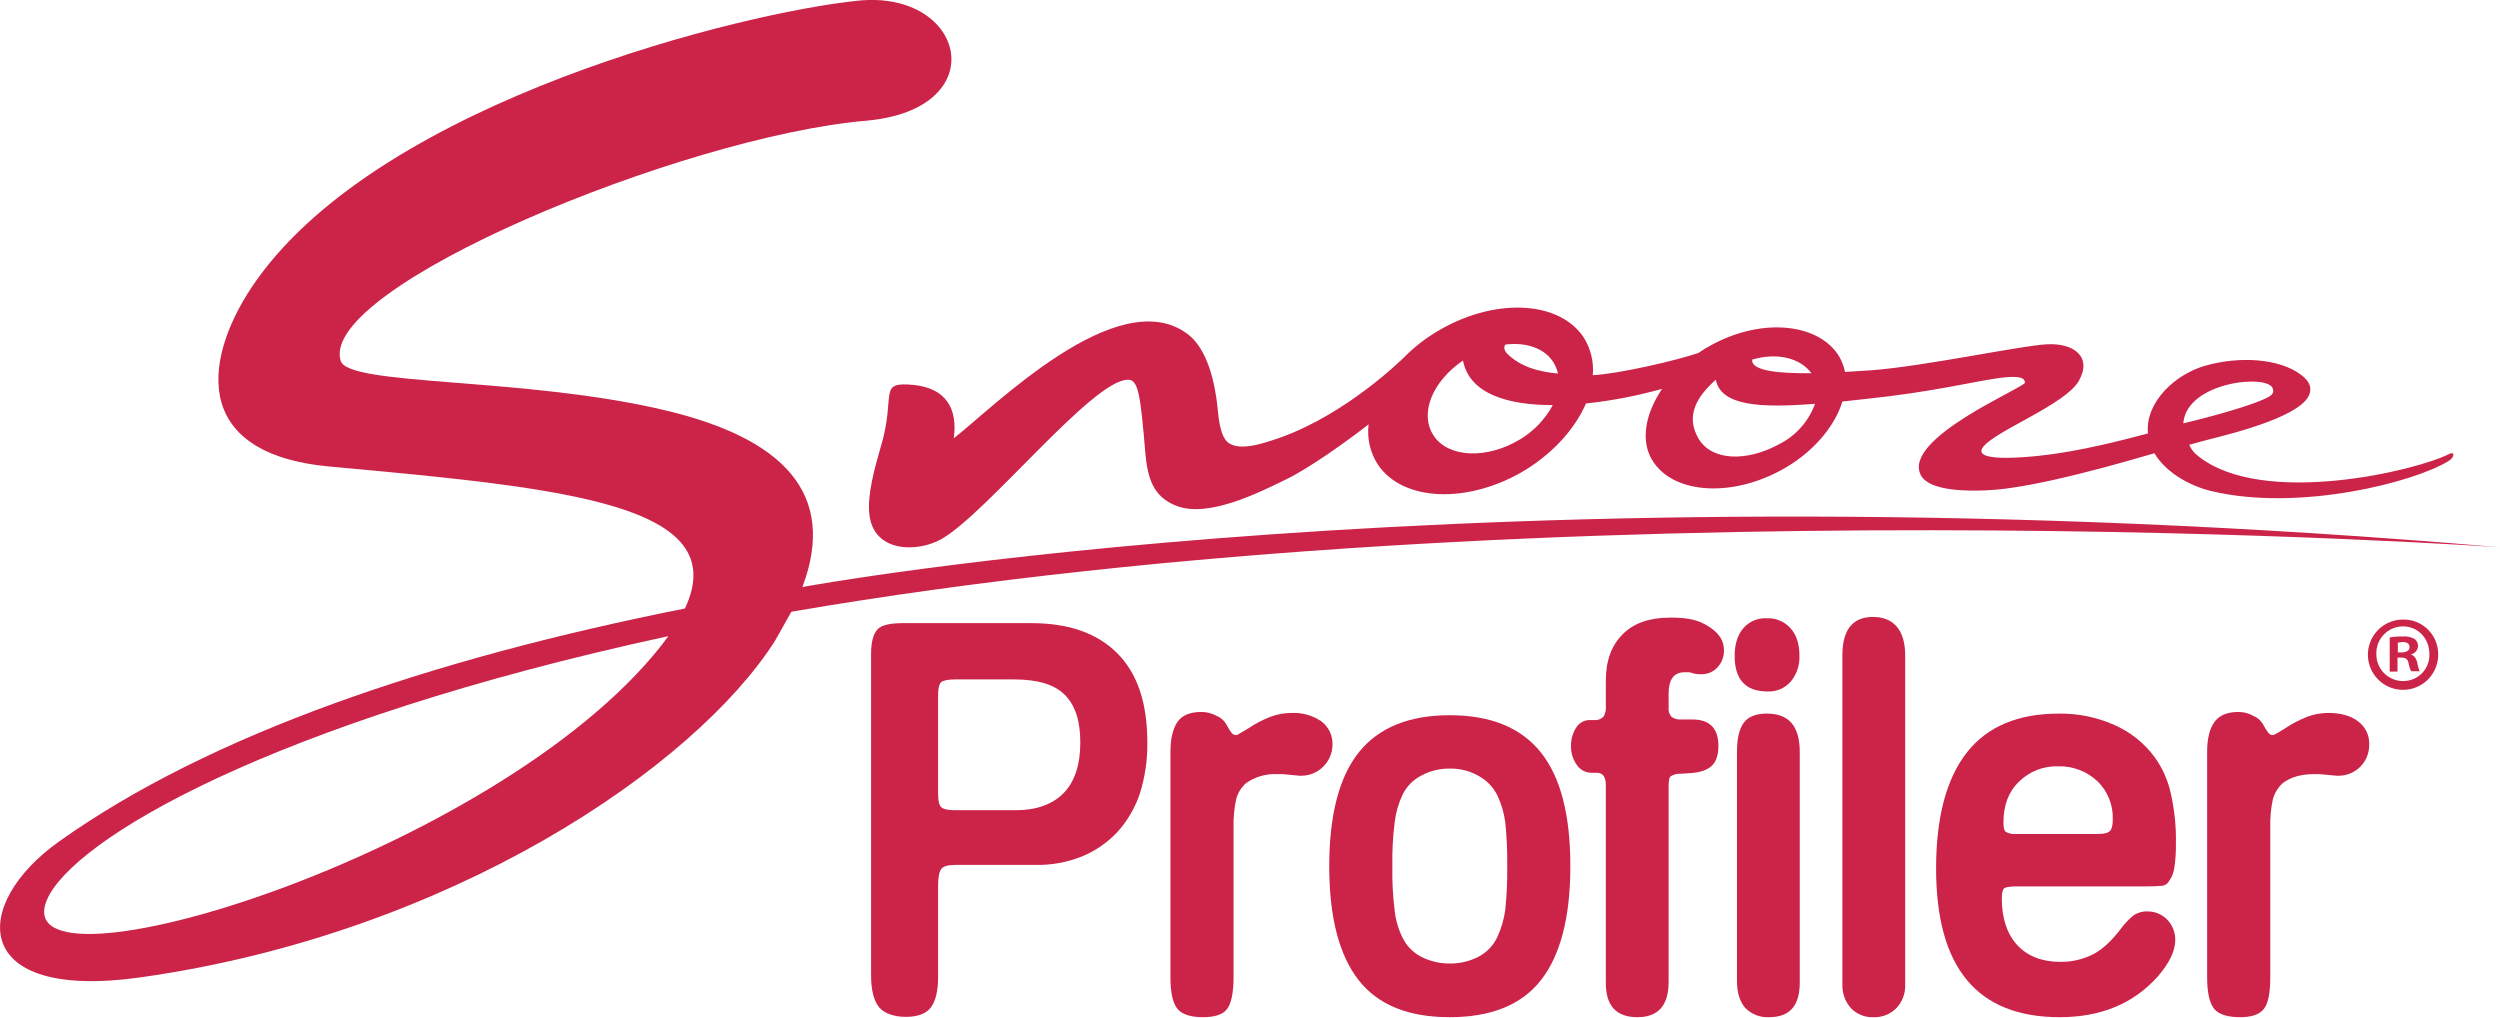
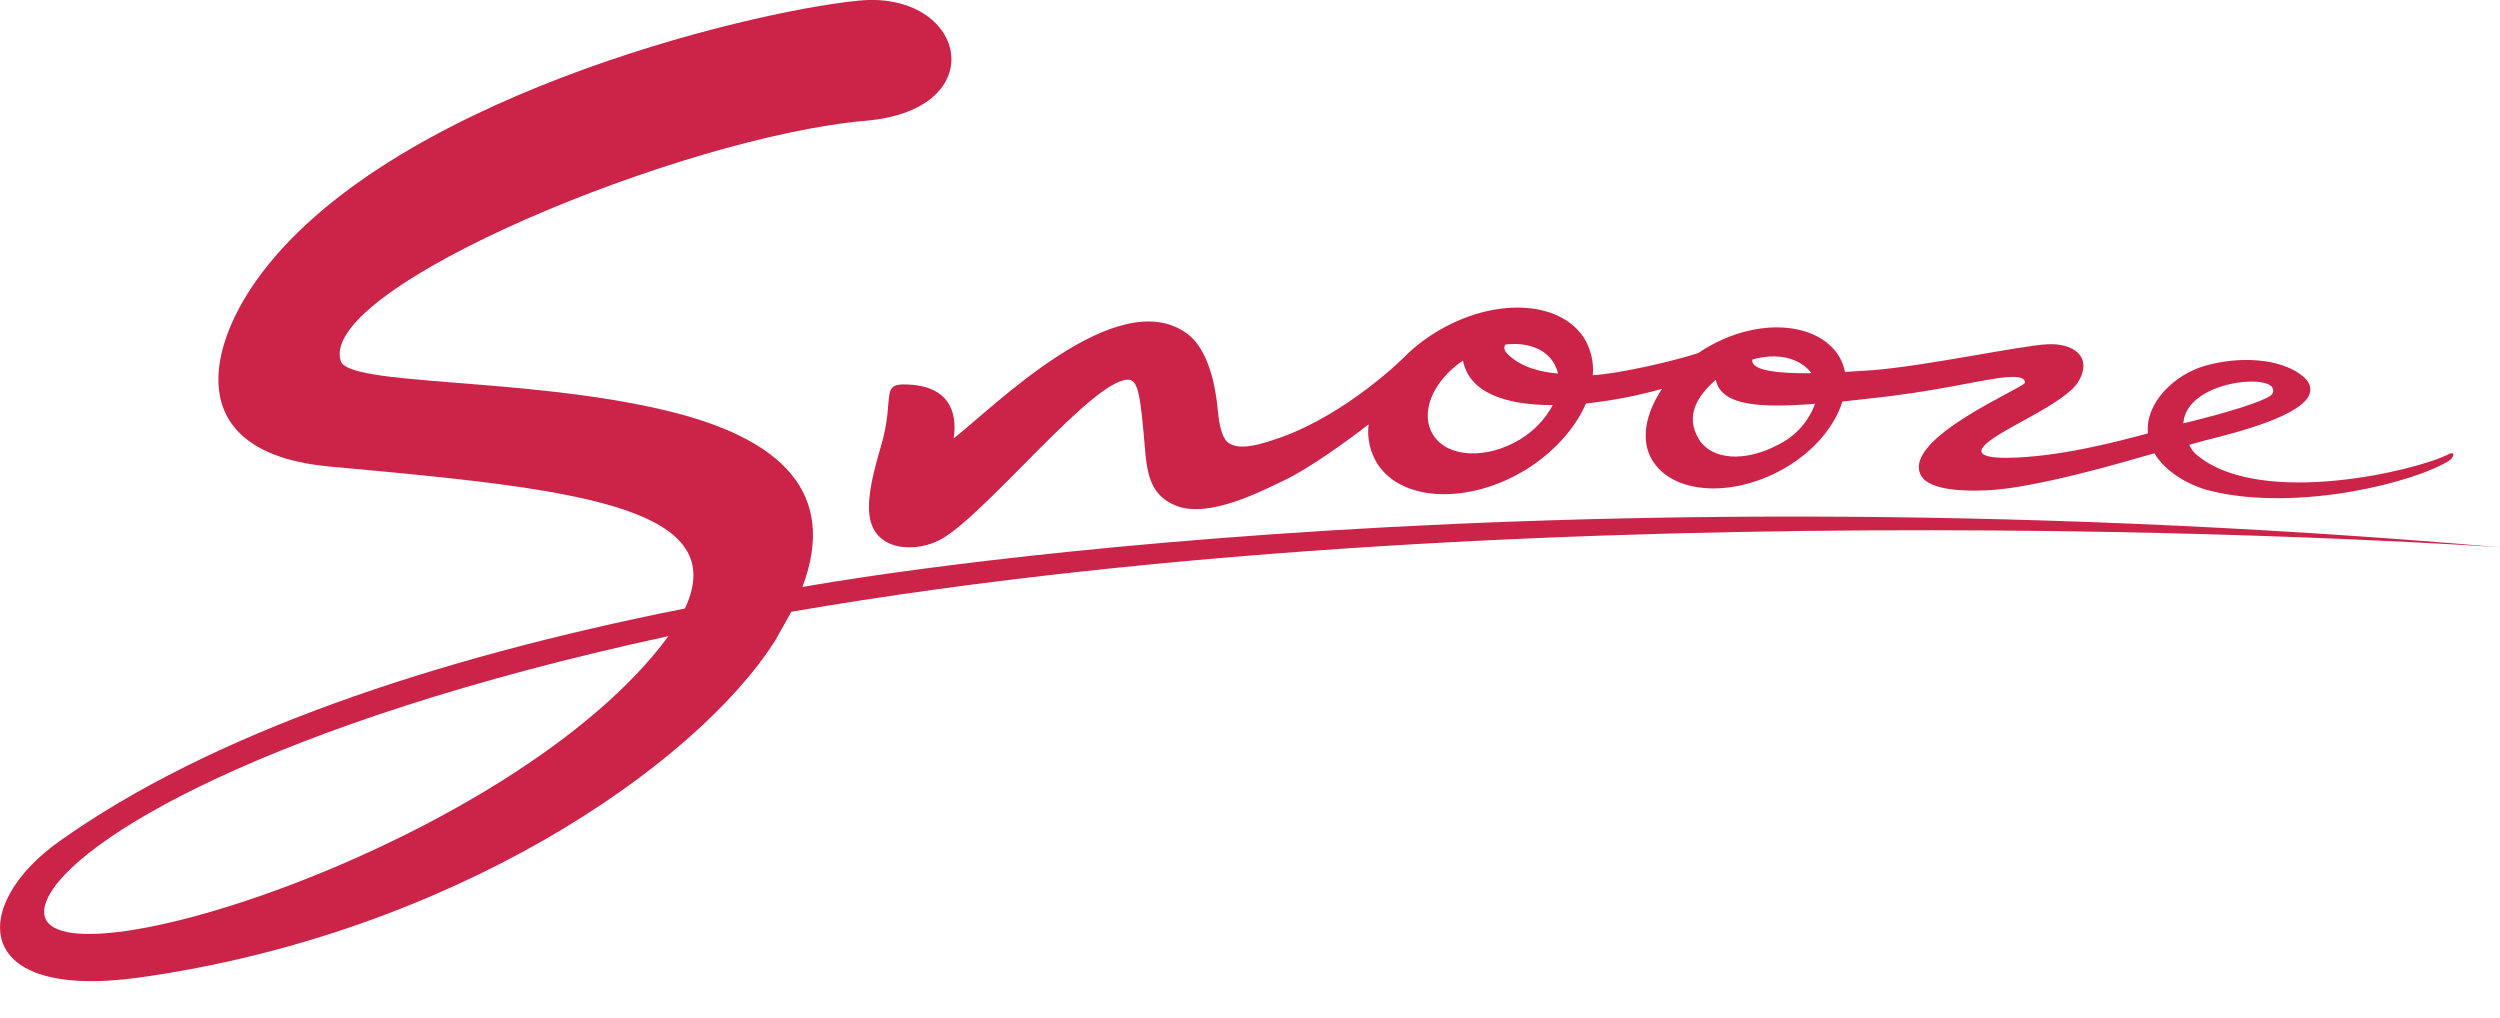
<svg xmlns="http://www.w3.org/2000/svg" version="1.1" id="Layer_1" x="0px" y="0px" viewBox="0 0 768.3 312.7" fill="#cc2349">
  <path d="M211.2,208C160.4,272.6,8.9,318.2,22.3,286.3c7.7-18.4,68.5-54.6,191-81.1l-2.1,2.8m39.9-10.3c234.8-40.4,525.2-19.8,525.2-19.8C464.9,151,254.5,190.1,254.5,190.1c10.8-28.7-5.9-45.8-42.6-54.4-43.3-10.2-96.9-7.3-99.3-15.1-7-22.6,105.3-69,161.5-73.8,39.5-3.5,30.7-40.2-2.4-36.9C236.8,13.4,125.8,40.5,86.6,96c-15.9,22.5-21.3,53.1,22.8,57.1,72.4,6.6,124,11.6,109,43.6-77.9,15.5-145.9,38.6-192.2,71.5-27.3,19.3-27.8,49.2,24.6,41.9,95.7-13.4,170.7-64.8,195.3-103.5Z" transform="translate(-7.9 -9.7)" />
  <path d="M457.5,120.5c2,10.4,14.1,13.7,27.6,13.7a27.6,27.6,0,0,1-10,10.5c-10.2,6.2-22.1,5.7-26.6-1.1s-.4-16.7,9-23.1m27.7.4a11.4,11.4,0,0,1,1.5,3.6c-5.7-.5-11.4-2-15.5-6-1.1-1.1-1.2-2.1-.7-2.9,6.2-.8,11.9,1,14.7,5.3m50,5.5c1.6,8.1,13.8,8.7,30.5,7.4a22.6,22.6,0,0,1-11.2,12.5c-10,5.4-20.6,5-24.6-1.8s-.8-12.7,5.3-18.1m29.4-2c-9.9.1-18.7-.7-18.2-4.2,7.6-2.2,14.6-.6,18.2,4.2m141.8,4.8c.4,1.4-.3,2.1-2.8,3.2-7.3,3.3-24.7,7.4-24.7,7.4v-.3c1.3-12.6,26.4-15,27.5-10.3M288.7,128c-11.4-1.1-5.2,2.9-10.2,19.3-1.7,5.9-4.2,14.6-3.4,20.7,1.4,11.6,15,11.6,22.4,7.2,14.1-8.3,46-48.5,56.9-48.8,3.4-.2,4,4.8,5.5,22.7.7,7.4,2.3,13.2,9.4,16,10.1,4.1,26.8-4.7,33.7-8s18.5-11.5,25.5-17a18.6,18.6,0,0,0,2.8,12.3c7.7,11.6,28.1,12.3,45.6,1.6,8.8-5.5,15.2-12.9,18.4-20.3a143.3,143.3,0,0,0,23.4-4.5c-5.1,7.5-6.7,15.8-3.1,21.8,6,10.2,23.5,11.8,39.3,3.4,9.8-5.2,16.8-13.4,19.2-21.3l7.2-.8c20.4-2.1,33.2-5.4,41.5-6.5,5.7-.7,7.4,0,7.4,1.5s-37.8,17.1-32,28.4c2.6,5.1,15,4.9,19.9,4.7,15-.5,43.5-9,51.9-11.4,3.5,5.9,10.8,10,17.4,11.6,27,6.5,62.9-2.8,73.1-9.3,1.8-1.1,1.8-3,.1-2.1-9.8,5.1-57.3,16.5-77.1.7a8.3,8.3,0,0,1-2.8-3.5l4.7-1.3c10-2.5,30.9-7.8,32.4-14.8a2.2,2.2,0,0,0,.1-.8c.1-1.7-1-3.3-3.1-4.8-6.4-4.7-18.4-5.7-29.2-2.6-9.2,2.6-18.5,11.2-17.6,20.8-8.7,2.3-27.4,7.4-43.6,7.5-3.4,0-9.5-.3-7-3.4,3.9-5,25.3-13,29.4-20.3s-1.5-11.6-9.7-11.2-37.9,6.8-54.2,8l-8,.5a16,16,0,0,0-1.7-4.6c-6-10.2-23.3-12.3-39.1-3.8a37.8,37.8,0,0,0-4.3,2.6c-6.8,2.3-24.4,6.4-32.4,6.8a18.6,18.6,0,0,0-2.8-11.6c-7.7-11.6-28.1-12.3-45.6-1.5a50.9,50.9,0,0,0-9.8,7.8h0s-17.3,17.2-37.9,24.5c-4.7,1.6-13.9,5-16.9.5-1.5-2.2-2-6.3-2.3-9.4-1.1-11.3-4.4-19.4-9.3-23-21.5-16-60.1,23.1-71.8,32.1,1.3-9.1-2.4-15.4-12.3-16.4" transform="translate(-7.9 -9.7)" />
-   <path d="M296.2,309.9c0,4.4-.8,7.6-2.3,9.5s-4.1,2.8-7.6,2.8-6.6-1-8.2-2.9-2.5-5.2-2.5-9.9V210.6c0-3.7.7-6.1,2-7.5s4.1-1.9,8-1.9h39.2c11.6,0,20.4,3.1,26.6,9.4s9.1,15.4,9.1,27.4a50.6,50.6,0,0,1-2.3,15.6,33.7,33.7,0,0,1-6.9,11.8,31.2,31.2,0,0,1-10.9,7.5,35.9,35.9,0,0,1-14.2,2.6H301.6c-2.3,0-3.8.4-4.4,1.2s-1,2.4-1,5Zm0-56.3c0,2.2.3,3.6,1,4.2s2.1.9,4.4.9H320c6.4,0,11.4-1.8,14.8-5.3s5.1-8.7,5.1-15.5-1.6-11.5-4.8-14.7-8.4-4.7-15.6-4.7H301.4c-2.1,0-3.6.3-4.2.8s-1,1.8-1,3.7Z" transform="translate(-7.9 -9.7)" />
-   <path d="M387,309.9c0,4.9-.7,8.2-2,9.9s-3.8,2.5-7.4,2.5-6.4-.8-7.8-2.5-2.2-4.9-2.2-9.6V240.8c0-4.2.8-7.3,2.2-9.3s3.9-3,7.3-3a9.7,9.7,0,0,1,4.7,1.2,6.3,6.3,0,0,1,3.2,3l.7,1.2a2.3,2.3,0,0,0,.5.7,1.7,1.7,0,0,0,1.4,1,1.2,1.2,0,0,0,.8-.2l1-.6,2.2-1.3a33.4,33.4,0,0,1,6.7-3.5,18.4,18.4,0,0,1,6.6-1.2,14.9,14.9,0,0,1,9.1,2.6,8.6,8.6,0,0,1,3.4,7.2,9.6,9.6,0,0,1-9.6,9.5h-.5l-5.2-.5h-1.7a15.4,15.4,0,0,0-9.6,2.8,9.9,9.9,0,0,0-3,4.9,37.4,37.4,0,0,0-.8,8.8Z" transform="translate(-7.9 -9.7)" />
-   <path d="M416.4,275.9c0-15.8,3.1-27.5,9.1-35s15.3-11.4,27.9-11.4,21.9,3.8,28,11.4,9.1,19.2,9.1,35-3.1,27.5-9.1,35.1-15.4,11.3-28,11.3-21.9-3.7-27.9-11.3S416.4,291.7,416.4,275.9ZM438.9,254a27.2,27.2,0,0,0-2.4,8.5,93.6,93.6,0,0,0-.7,13.4,94.3,94.3,0,0,0,.7,13.5,24.5,24.5,0,0,0,2.4,8.4,13,13,0,0,0,5.7,5.9,18.9,18.9,0,0,0,8.9,2.1,18.4,18.4,0,0,0,8.8-2.1,13,13,0,0,0,5.7-5.9,29.3,29.3,0,0,0,2.5-8.5,116.3,116.3,0,0,0,.6-13.4,118.3,118.3,0,0,0-.6-13.5A27.7,27.7,0,0,0,468,254a13.8,13.8,0,0,0-5.8-5.9,17.1,17.1,0,0,0-8.7-2.2,17.8,17.8,0,0,0-8.9,2.2A13,13,0,0,0,438.9,254Z" transform="translate(-7.9 -9.7)" />
-   <path d="M497.1,247.2a5.5,5.5,0,0,1-4.6-2.4,9.7,9.7,0,0,1-1.8-6,10.1,10.1,0,0,1,1.6-5.5,4.8,4.8,0,0,1,3.8-2.3h2.3a3.4,3.4,0,0,0,2.4-1.2,5.9,5.9,0,0,0,.6-3.3v-7.6c0-6.1,1.7-10.8,5.2-14.3s8.4-5.1,14.6-5.1,8.9.9,11.9,2.8,4.6,4.2,4.6,7.2a7.4,7.4,0,0,1-2,5.3,6.4,6.4,0,0,1-4.7,2.1h-1.1l-1.5-.2a4.1,4.1,0,0,0-1.7-.4h-1.1c-3.3,0-4.9,2.2-4.9,6.6v4.3a3.5,3.5,0,0,0,.9,2.8,4.3,4.3,0,0,0,3,.8h3.3q8.1,0,8.1,8.1c0,2.9-.7,4.9-2.1,6.2s-3.6,2-6.5,2.2l-3.2.2a5,5,0,0,0-2.9.8c-.4.3-.6,1.3-.6,2.9v60.3q0,10.8-9.6,10.8c-6.5,0-9.7-3.5-9.7-10.5V250.9c0-2.4-.9-3.7-2.7-3.7Z" transform="translate(-7.9 -9.7)" />
-   <path d="M541,211.3c0-3.7.9-6.5,2.7-8.6a8.9,8.9,0,0,1,7.1-3,9.3,9.3,0,0,1,7.3,3c1.9,2.1,2.8,4.9,2.8,8.4a11.7,11.7,0,0,1-2.7,8.1,8.9,8.9,0,0,1-7.1,3C544.4,222.2,541,218.6,541,211.3Zm20,100.4c0,7.1-3.1,10.6-9.4,10.6a9.5,9.5,0,0,1-7.4-2.9c-1.7-2-2.5-4.8-2.5-8.3V240.9c0-4.2.7-7.2,2.1-9.1s3.8-2.8,7.1-2.8c6.8,0,10.1,3.9,10.1,11.8Z" transform="translate(-7.9 -9.7)" />
-   <path d="M593.4,312.4a9.8,9.8,0,0,1-2.7,7.1,9.3,9.3,0,0,1-7,2.8,9.1,9.1,0,0,1-7-2.8,10.5,10.5,0,0,1-2.6-7.3V211.1c0-7.8,3.1-11.8,9.4-11.8s9.9,4,9.9,11.8Z" transform="translate(-7.9 -9.7)" />
-   <path d="M628,282.1q-3.4,0-4.2.6c-.5.5-.7,1.5-.7,3.2,0,6,1.6,10.8,4.7,14.2s7.6,5.2,13.2,5.2a21.8,21.8,0,0,0,10.1-2.3c2.9-1.5,5.7-4.1,8.6-7.9a22.4,22.4,0,0,1,3.9-4.1,7.1,7.1,0,0,1,4.3-1.2,8.3,8.3,0,0,1,6.1,2.6,8.8,8.8,0,0,1,2.4,6.2c0,3.2-1.7,6.9-5.2,11-7.5,8.5-17.6,12.7-30.3,12.7-25.4,0-38-15.2-38-45.7,0-15.8,3.2-27.7,9.5-35.7S628.2,229,640.7,229a40.7,40.7,0,0,1,17,3.5,30.7,30.7,0,0,1,12.3,9.8,29.7,29.7,0,0,1,5,11.1,64.3,64.3,0,0,1,1.6,15.7,44.8,44.8,0,0,1-.5,7.4,9.1,9.1,0,0,1-1.7,4.1,2.8,2.8,0,0,1-1.8,1.3,48.3,48.3,0,0,1-5.2.2Zm-4.4-19.6c0,1.5.2,2.5.8,2.9a5.7,5.7,0,0,0,3.2.6h25c1.9,0,3.1-.3,3.7-.9s.9-1.7.9-3.6a15.6,15.6,0,0,0-4.7-11.7,17,17,0,0,0-12.1-4.6,16.4,16.4,0,0,0-12.1,4.8C625.1,253.1,623.6,257.3,623.6,262.5Z" transform="translate(-7.9 -9.7)" />
-   <path d="M705.6,309.9c0,4.9-.6,8.2-2,9.9s-3.7,2.5-7.3,2.5-6.5-.8-7.9-2.5-2.2-4.9-2.2-9.6V240.8c0-4.2.8-7.3,2.3-9.3s3.9-3,7.3-3a9.3,9.3,0,0,1,4.6,1.2,6.3,6.3,0,0,1,3.2,3l.7,1.2.5.7a1.7,1.7,0,0,0,1.5,1,1.1,1.1,0,0,0,.7-.2l1.1-.6,2.1-1.3a36.3,36.3,0,0,1,6.7-3.5,18.4,18.4,0,0,1,6.6-1.2c3.8,0,6.9.9,9.1,2.6a8.4,8.4,0,0,1,3.4,7.2,9.4,9.4,0,0,1-9.5,9.5H726l-5.3-.5h-1.6c-4,0-7.2.9-9.7,2.8a10.7,10.7,0,0,0-3,4.9,37.4,37.4,0,0,0-.8,8.8Z" transform="translate(-7.9 -9.7)" />
-   <path d="M757.2,210.6a10.8,10.8,0,1,1-10.8-10.5A10.6,10.6,0,0,1,757.2,210.6Zm-19,0a8.2,8.2,0,0,0,8.3,8.4,8,8,0,0,0,8-8.3c0-4.7-3.4-8.5-8.1-8.5A8.2,8.2,0,0,0,738.2,210.6Zm6.5,5.5h-2.4V205.6a20.3,20.3,0,0,1,4-.3,6.3,6.3,0,0,1,3.7.8,2.7,2.7,0,0,1,1,2.3,2.7,2.7,0,0,1-2.2,2.4h0c1.1.4,1.6,1.2,2,2.6a10,10,0,0,0,.7,2.6h-2.6a9,9,0,0,1-.8-2.5c-.2-1.2-.9-1.7-2.2-1.7h-1.2Zm.1-5.9h1.1c1.4,0,2.5-.5,2.5-1.6s-.7-1.6-2.3-1.6l-1.3.2Z" transform="translate(-7.9 -9.7)" />
</svg>
